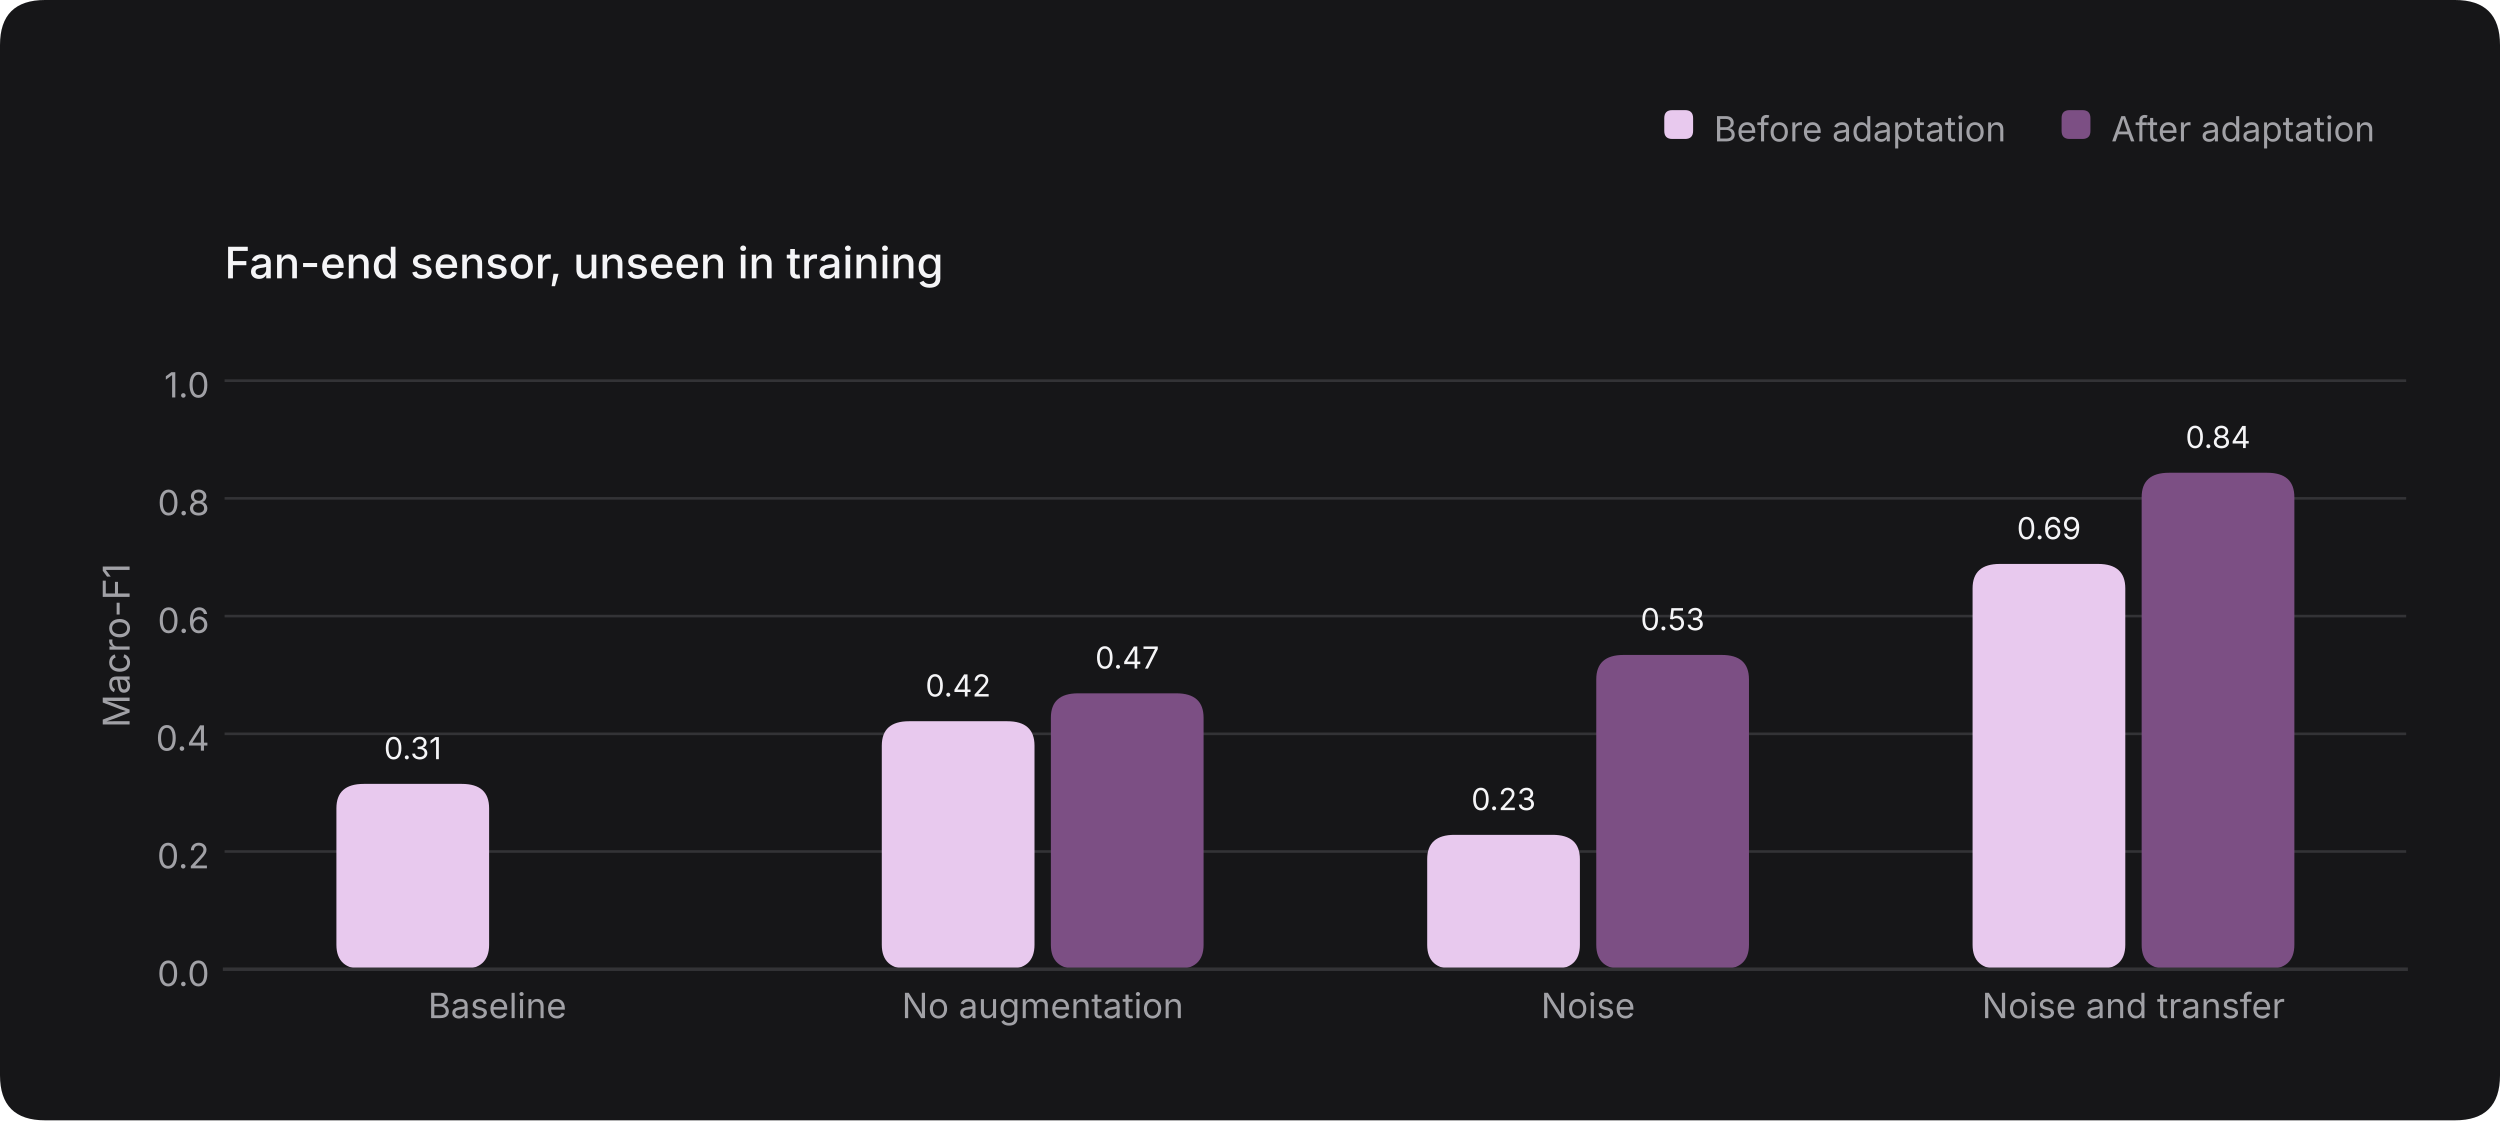
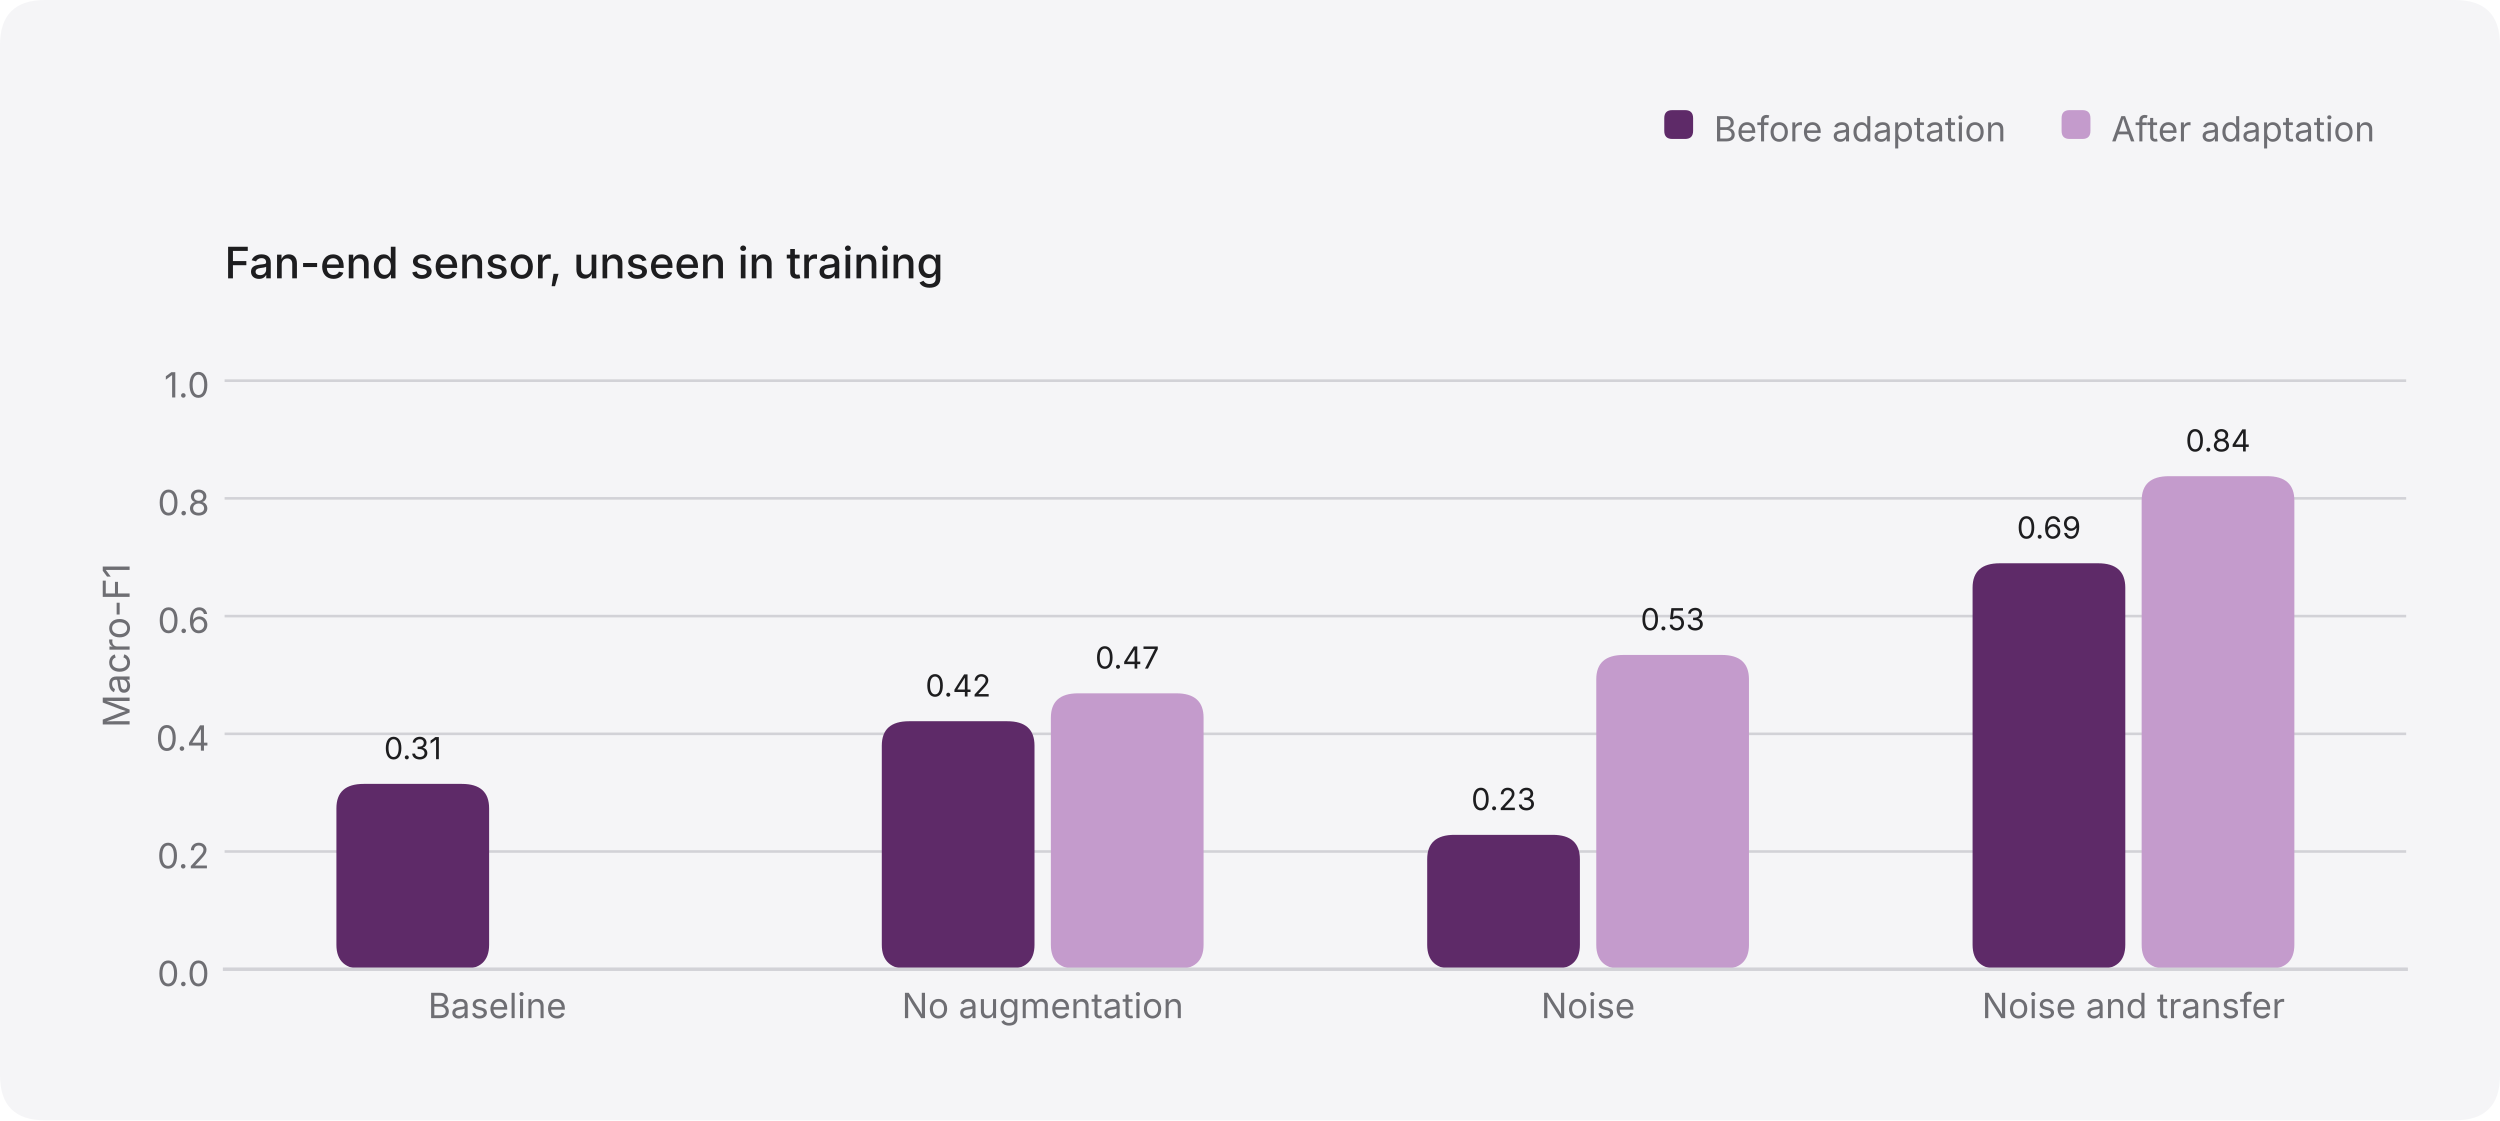
<svg xmlns="http://www.w3.org/2000/svg" xmlns:xlink="http://www.w3.org/1999/xlink" width="575.503pt" height="257.899pt" viewBox="0 0 575.503 257.899" version="1.1">
  <defs>
    <style type="text/css">*{stroke-linejoin: round; stroke-linecap: butt}</style>
  </defs>
  <g id="figure_1">
    <g id="patch_1">
      <path d="M 0 257.899  L 575.503 257.899  L 575.503 0  L 0 0  L 0 257.899  z " style="fill: none; opacity: 0" />
    </g>
    <g id="patch_2">
-       <path d="M 10.359 257.899  L 565.144 257.899  Q 575.503 257.899 575.503 247.54  L 575.503 10.359  Q 575.503 -0 565.144 -0  L 10.359 -0  Q 0 -0 0 10.359  L 0 247.54  Q 0 257.899 10.359 257.899  z " style="fill: #161618" />
+       <path d="M 10.359 257.899  L 565.144 257.899  Q 575.503 257.899 575.503 247.54  L 575.503 10.359  Q 575.503 -0 565.144 -0  L 10.359 -0  Q 0 -0 0 10.359  L 0 247.54  Q 0 257.899 10.359 257.899  z " style="fill: #f5f5f7" />
    </g>
    <g id="axes_1">
      <g id="patch_3">
        <path d="M 51.703 223.12  L 553.903 223.12  L 553.903 74.08  L 51.703 74.08  L 51.703 223.12  z " style="fill: none; opacity: 0" />
      </g>
      <g id="matplotlib.axis_1">
        <g id="xtick_1">
          <g id="line2d_1" />
          <g id="text_1">
-             <g style="fill: #a1a1a6" transform="translate(98.53904 234.3697) scale(0.08 -0.08)">
+             <g style="fill: #6e6e73" transform="translate(98.53904 234.3697) scale(0.08 -0.08)">
              <defs>
                <path id="Inter-Regular-41" d="M 563 0  L 2266 0  C 3363 0 3825 538 3825 1241  C 3825 1972 3316 2372 2881 2400  L 2881 2444  C 3288 2553 3644 2825 3644 3422  C 3644 4103 3184 4656 2213 4656  L 563 4656  L 563 0  z M 1156 525  L 1156 2113  L 2281 2113  C 2878 2113 3253 1713 3253 1247  C 3253 844 2975 525 2250 525  L 1156 525  z M 1156 2613  L 1156 4131  L 2200 4131  C 2803 4131 3075 3813 3075 3409  C 3075 2928 2681 2613 2181 2613  L 1156 2613  z " transform="scale(0.015625)" />
                <path id="Inter-Regular-1fc" d="M 1472 -81  C 2063 -81 2391 228 2509 475  L 2547 475  L 2547 0  L 3100 0  L 3100 2303  C 3100 3394 2259 3538 1791 3538  C 1250 3538 650 3344 381 2709  L 922 2531  C 1031 2775 1303 3044 1806 3044  C 2291 3044 2538 2794 2538 2359  L 2538 2341  C 2538 2081 2263 2100 1641 2022  C 994 1941 281 1794 281 994  C 281 306 809 -81 1472 -81  z M 1569 416  C 1150 416 847 603 847 966  C 847 1363 1206 1494 1616 1547  C 1831 1575 2444 1638 2538 1747  L 2538 1263  C 2538 834 2191 416 1569 416  z " transform="scale(0.015625)" />
                <path id="Inter-Regular-369" d="M 1681 -75  C 2500 -75 3059 372 3059 984  C 3059 1463 2763 1778 2128 1928  L 1600 2053  C 1191 2150 1013 2294 1013 2553  C 1013 2844 1325 3059 1741 3059  C 2191 3059 2388 2816 2484 2566  L 2994 2697  C 2834 3188 2456 3538 1738 3538  C 994 3538 444 3119 444 2519  C 444 2028 747 1716 1381 1566  L 1963 1428  C 2306 1347 2475 1188 2475 947  C 2475 659 2163 419 1675 419  C 1256 419 972 591 872 975  L 338 847  C 463 244 963 -75 1681 -75  z " transform="scale(0.015625)" />
                <path id="Inter-Regular-267" d="M 1963 -75  C 2678 -75 3200 284 3363 813  L 2819 963  C 2688 606 2378 425 1966 425  C 1347 425 922 825 894 1556  L 3419 1556  L 3419 1791  C 3419 3081 2638 3538 1897 3538  C 944 3538 325 2791 325 1719  C 325 644 950 -75 1963 -75  z M 897 2031  C 931 2566 1297 3038 1897 3038  C 2472 3038 2794 2625 2847 2031  L 897 2031  z " transform="scale(0.015625)" />
                <path id="Inter-Regular-2e2" d="M 1056 4656  L 494 4656  L 494 0  L 1056 0  L 1056 4656  z " transform="scale(0.015625)" />
                <path id="Inter-Regular-2b2" d="M 494 0  L 1056 0  L 1056 3494  L 494 3494  L 494 0  z M 778 4066  C 994 4066 1172 4231 1172 4438  C 1172 4644 994 4809 778 4809  C 566 4809 388 4644 388 4438  C 388 4231 566 4066 778 4066  z " transform="scale(0.015625)" />
                <path id="Inter-Regular-307" d="M 1056 2094  C 1056 2691 1434 3031 1938 3031  C 2425 3031 2725 2709 2725 2172  L 2725 0  L 3288 0  L 3288 2219  C 3288 3103 2813 3538 2106 3538  C 1638 3538 1263 3341 1038 2847  L 1034 3494  L 494 3494  L 494 0  L 1056 0  L 1056 2094  z " transform="scale(0.015625)" />
              </defs>
              <use xlink:href="#Inter-Regular-41" />
              <use xlink:href="#Inter-Regular-1fc" transform="translate(65.4375 0)" />
              <use xlink:href="#Inter-Regular-369" transform="translate(121.5938 0)" />
              <use xlink:href="#Inter-Regular-267" transform="translate(174.375 0)" />
              <use xlink:href="#Inter-Regular-2e2" transform="translate(232.6719 0)" />
              <use xlink:href="#Inter-Regular-2b2" transform="translate(256.8906 0)" />
              <use xlink:href="#Inter-Regular-307" transform="translate(281.1094 0)" />
              <use xlink:href="#Inter-Regular-267" transform="translate(340.1875 0)" />
            </g>
          </g>
        </g>
        <g id="xtick_2">
          <g id="line2d_2" />
          <g id="text_2">
-             <g style="fill: #a1a1a6" transform="translate(207.614 234.3697) scale(0.08 -0.08)">
+             <g style="fill: #6e6e73" transform="translate(207.614 234.3697) scale(0.08 -0.08)">
              <defs>
                <path id="Inter-Regular-12d" d="M 563 0  L 1159 0  L 1159 2656  C 1159 2881 1138 3347 1113 3944  C 1475 3297 1653 2984 1866 2650  L 3553 0  L 4259 0  L 4259 4656  L 3666 4656  L 3666 1800  C 3666 1550 3669 1153 3706 703  C 3494 1125 3281 1481 3156 1678  L 1263 4656  L 563 4656  L 563 0  z " transform="scale(0.015625)" />
                <path id="Inter-Regular-318" d="M 1916 -75  C 2869 -75 3513 647 3513 1725  C 3513 2819 2869 3538 1916 3538  C 966 3538 325 2819 325 1725  C 325 647 966 -75 1916 -75  z M 1916 428  C 1219 428 897 1038 897 1725  C 897 2422 1219 3034 1916 3034  C 2622 3034 2944 2419 2944 1725  C 2944 1038 2622 428 1916 428  z " transform="scale(0.015625)" />
                <path id="Inter-Regular-6eb" transform="scale(0.015625)" />
                <path id="Inter-Regular-395" d="M 1678 -44  C 2138 -44 2519 144 2747 653  L 2747 0  L 3291 0  L 3291 3494  L 2725 3494  L 2725 1400  C 2725 803 2347 463 1847 463  C 1359 463 1056 784 1056 1322  L 1056 3494  L 494 3494  L 494 1275  C 494 391 972 -44 1678 -44  z " transform="scale(0.015625)" />
                <path id="Inter-Regular-293" d="M 1909 -1381  C 2759 -1381 3431 -994 3431 -91  L 3431 3494  L 2884 3494  L 2884 2934  L 2831 2934  C 2713 3122 2488 3538 1813 3538  C 941 3538 325 2844 325 1763  C 325 666 963 56 1800 56  C 2475 56 2697 441 2816 641  L 2869 641  L 2869 -59  C 2869 -634 2466 -891 1909 -891  C 1294 -891 1075 -578 928 -375  L 472 -669  C 688 -1053 1134 -1381 1909 -1381  z M 1894 556  C 1238 556 897 1056 897 1775  C 897 2472 1228 3034 1894 3034  C 2538 3034 2875 2516 2875 1775  C 2875 1013 2528 556 1894 556  z " transform="scale(0.015625)" />
                <path id="Inter-Regular-300" d="M 494 0  L 1056 0  L 1056 2200  C 1056 2756 1428 3044 1838 3044  C 2231 3044 2522 2784 2522 2397  L 2522 0  L 3084 0  L 3084 2281  C 3084 2722 3372 3044 3844 3044  C 4219 3044 4547 2844 4547 2341  L 4547 0  L 5113 0  L 5113 2356  C 5113 3166 4619 3556 4013 3556  C 3506 3556 3078 3284 2913 2844  C 2788 3275 2481 3556 2022 3556  C 1609 3556 1216 3325 1044 2853  L 1041 3494  L 494 3494  L 494 0  z " transform="scale(0.015625)" />
                <path id="Inter-Regular-37b" d="M 1869 3494  L 1150 3494  L 1150 4325  L 588 4325  L 588 3494  L 63 3494  L 63 3013  L 588 3013  L 588 863  C 588 291 944 -44 1547 -44  C 1691 -44 1850 -22 1966 19  L 1850 494  C 1756 475 1634 456 1563 456  C 1266 456 1150 594 1150 906  L 1150 3013  L 1869 3013  L 1869 3494  z " transform="scale(0.015625)" />
              </defs>
              <use xlink:href="#Inter-Regular-12d" />
              <use xlink:href="#Inter-Regular-318" transform="translate(75.34375 0)" />
              <use xlink:href="#Inter-Regular-6eb" transform="translate(135.3125 0)" />
              <use xlink:href="#Inter-Regular-1fc" transform="translate(163.4375 0)" />
              <use xlink:href="#Inter-Regular-395" transform="translate(219.5938 0)" />
              <use xlink:href="#Inter-Regular-293" transform="translate(278.7188 0)" />
              <use xlink:href="#Inter-Regular-300" transform="translate(340.0469 0)" />
              <use xlink:href="#Inter-Regular-267" transform="translate(427.6406 0)" />
              <use xlink:href="#Inter-Regular-307" transform="translate(485.9375 0)" />
              <use xlink:href="#Inter-Regular-37b" transform="translate(545.0156 0)" />
              <use xlink:href="#Inter-Regular-1fc" transform="translate(578.2188 0)" />
              <use xlink:href="#Inter-Regular-37b" transform="translate(634.375 0)" />
              <use xlink:href="#Inter-Regular-2b2" transform="translate(667.0938 0)" />
              <use xlink:href="#Inter-Regular-318" transform="translate(691.3125 0)" />
              <use xlink:href="#Inter-Regular-307" transform="translate(751.2812 0)" />
            </g>
          </g>
        </g>
        <g id="xtick_3">
          <g id="line2d_3" />
          <g id="text_3">
-             <g style="fill: #a1a1a6" transform="translate(354.754 234.3697) scale(0.08 -0.08)">
+             <g style="fill: #6e6e73" transform="translate(354.754 234.3697) scale(0.08 -0.08)">
              <use xlink:href="#Inter-Regular-12d" />
              <use xlink:href="#Inter-Regular-318" transform="translate(75.34375 0)" />
              <use xlink:href="#Inter-Regular-2b2" transform="translate(135.3125 0)" />
              <use xlink:href="#Inter-Regular-369" transform="translate(159.5312 0)" />
              <use xlink:href="#Inter-Regular-267" transform="translate(212.3125 0)" />
            </g>
          </g>
        </g>
        <g id="xtick_4">
          <g id="line2d_4" />
          <g id="text_4">
-             <g style="fill: #a1a1a6" transform="translate(456.259 234.3697) scale(0.08 -0.08)">
+             <g style="fill: #6e6e73" transform="translate(456.259 234.3697) scale(0.08 -0.08)">
              <defs>
                <path id="Inter-Regular-256" d="M 1803 -75  C 2469 -75 2703 347 2819 541  L 2881 541  L 2881 0  L 3425 0  L 3425 4656  L 2863 4656  L 2863 2934  L 2819 2934  C 2703 3119 2488 3538 1806 3538  C 934 3538 325 2844 325 1738  C 325 625 931 -75 1803 -75  z M 1888 428  C 1234 428 897 1009 897 1744  C 897 2469 1225 3034 1888 3034  C 2531 3034 2869 2516 2869 1744  C 2869 966 2522 428 1888 428  z " transform="scale(0.015625)" />
                <path id="Inter-Regular-356" d="M 494 0  L 1056 0  L 1056 2188  C 1056 2659 1425 3000 1928 3000  C 2078 3000 2231 2975 2266 2969  L 2266 3534  C 2200 3538 2063 3544 1981 3544  C 1566 3544 1203 3309 1075 2956  L 1038 2956  L 1038 3494  L 494 3494  L 494 0  z " transform="scale(0.015625)" />
                <path id="Inter-Regular-288" d="M 2119 3494  L 1313 3494  L 1313 3834  C 1313 4172 1463 4353 1809 4353  C 1966 4353 2053 4319 2113 4300  L 2269 4781  C 2184 4819 2009 4875 1744 4875  C 1234 4875 750 4566 750 3959  L 750 3494  L 63 3494  L 63 3013  L 750 3013  L 750 0  L 1313 0  L 1313 3013  L 2119 3013  L 2119 3494  z " transform="scale(0.015625)" />
              </defs>
              <use xlink:href="#Inter-Regular-12d" />
              <use xlink:href="#Inter-Regular-318" transform="translate(75.34375 0)" />
              <use xlink:href="#Inter-Regular-2b2" transform="translate(135.3125 0)" />
              <use xlink:href="#Inter-Regular-369" transform="translate(159.5312 0)" />
              <use xlink:href="#Inter-Regular-267" transform="translate(212.3125 0)" />
              <use xlink:href="#Inter-Regular-6eb" transform="translate(270.6094 0)" />
              <use xlink:href="#Inter-Regular-1fc" transform="translate(298.7344 0)" />
              <use xlink:href="#Inter-Regular-307" transform="translate(354.8906 0)" />
              <use xlink:href="#Inter-Regular-256" transform="translate(413.9688 0)" />
              <use xlink:href="#Inter-Regular-6eb" transform="translate(475.2031 0)" />
              <use xlink:href="#Inter-Regular-37b" transform="translate(503.3281 0)" />
              <use xlink:href="#Inter-Regular-356" transform="translate(536.0469 0)" />
              <use xlink:href="#Inter-Regular-1fc" transform="translate(573.6875 0)" />
              <use xlink:href="#Inter-Regular-307" transform="translate(629.8438 0)" />
              <use xlink:href="#Inter-Regular-369" transform="translate(688.9219 0)" />
              <use xlink:href="#Inter-Regular-288" transform="translate(741.7031 0)" />
              <use xlink:href="#Inter-Regular-267" transform="translate(775.7969 0)" />
              <use xlink:href="#Inter-Regular-356" transform="translate(834.0938 0)" />
            </g>
          </g>
        </g>
      </g>
      <g id="matplotlib.axis_2">
        <g id="ytick_1">
          <g id="line2d_5">
-             <path d="M 51.703 223.12  L 553.903 223.12  " clip-path="url(#p6685d595dc)" style="fill: none; stroke: #333336; stroke-width: 0.6; stroke-linecap: square" />
+             <path d="M 51.703 223.12  L 553.903 223.12  " clip-path="url(#pb3af46e121)" style="fill: none; stroke: #d2d2d7; stroke-width: 0.6; stroke-linecap: square" />
          </g>
          <g id="line2d_6" />
          <g id="text_5">
-             <g style="fill: #a1a1a6" transform="translate(36.20842 226.9947) scale(0.08 -0.08)">
+             <g style="fill: #6e6e73" transform="translate(36.20842 226.9947) scale(0.08 -0.08)">
              <defs>
                <path id="Inter-Regular-53f" d="M 2019 -63  C 3059 -63 3656 809 3656 2325  C 3656 3834 3050 4719 2019 4719  C 988 4719 381 3834 381 2325  C 381 806 981 -63 2019 -63  z M 2019 456  C 1338 456 953 1144 953 2325  C 953 3509 1338 4203 2019 4203  C 2700 4203 3084 3513 3084 2325  C 3084 1144 2700 456 2019 456  z " transform="scale(0.015625)" />
                <path id="Inter-Regular-5e0" d="M 922 -41  C 1156 -41 1344 147 1344 381  C 1344 616 1156 803 922 803  C 688 803 500 616 500 381  C 500 147 688 -41 922 -41  z " transform="scale(0.015625)" />
              </defs>
              <use xlink:href="#Inter-Regular-53f" />
              <use xlink:href="#Inter-Regular-5e0" transform="translate(60.5625 0)" />
              <use xlink:href="#Inter-Regular-53f" transform="translate(86.84375 0)" />
            </g>
          </g>
        </g>
        <g id="ytick_2">
          <g id="line2d_7">
-             <path d="M 51.703 196.022  L 553.903 196.022  " clip-path="url(#p6685d595dc)" style="fill: none; stroke: #333336; stroke-width: 0.6; stroke-linecap: square" />
+             <path d="M 51.703 196.022  L 553.903 196.022  " clip-path="url(#pb3af46e121)" style="fill: none; stroke: #d2d2d7; stroke-width: 0.6; stroke-linecap: square" />
          </g>
          <g id="line2d_8" />
          <g id="text_6">
-             <g style="fill: #a1a1a6" transform="translate(36.17467 199.8965) scale(0.08 -0.08)">
+             <g style="fill: #6e6e73" transform="translate(36.17467 199.8965) scale(0.08 -0.08)">
              <defs>
                <path id="Inter-Regular-541" d="M 481 0  L 3447 0  L 3447 522  L 1300 522  L 1300 559  L 2319 1644  C 3141 2519 3369 2916 3369 3419  C 3369 4147 2778 4719 1947 4719  C 1119 4719 494 4159 494 3334  L 1063 3334  C 1063 3859 1400 4203 1931 4203  C 2428 4203 2806 3900 2806 3413  C 2806 2984 2544 2666 2028 2106  L 481 428  L 481 0  z " transform="scale(0.015625)" />
              </defs>
              <use xlink:href="#Inter-Regular-53f" />
              <use xlink:href="#Inter-Regular-5e0" transform="translate(60.5625 0)" />
              <use xlink:href="#Inter-Regular-541" transform="translate(89.375 0)" />
            </g>
          </g>
        </g>
        <g id="ytick_3">
          <g id="line2d_9">
-             <path d="M 51.703 168.923  L 553.903 168.923  " clip-path="url(#p6685d595dc)" style="fill: none; stroke: #333336; stroke-width: 0.6; stroke-linecap: square" />
+             <path d="M 51.703 168.923  L 553.903 168.923  " clip-path="url(#pb3af46e121)" style="fill: none; stroke: #d2d2d7; stroke-width: 0.6; stroke-linecap: square" />
          </g>
          <g id="line2d_10" />
          <g id="text_7">
-             <g style="fill: #a1a1a6" transform="translate(35.88592 172.7983) scale(0.08 -0.08)">
+             <g style="fill: #6e6e73" transform="translate(35.88592 172.7983) scale(0.08 -0.08)">
              <defs>
                <path id="Inter-Regular-544" d="M 375 947  L 2566 947  L 2566 0  L 3134 0  L 3134 947  L 3766 947  L 3766 1469  L 3134 1469  L 3134 4656  L 2413 4656  L 375 1431  L 375 947  z M 2569 1469  L 1009 1469  L 1009 1506  L 2531 3913  L 2569 3913  L 2569 1469  z " transform="scale(0.015625)" />
              </defs>
              <use xlink:href="#Inter-Regular-53f" />
              <use xlink:href="#Inter-Regular-5e0" transform="translate(60.5625 0)" />
              <use xlink:href="#Inter-Regular-544" transform="translate(89.375 0)" />
            </g>
          </g>
        </g>
        <g id="ytick_4">
          <g id="line2d_11">
-             <path d="M 51.703 141.825  L 553.903 141.825  " clip-path="url(#p6685d595dc)" style="fill: none; stroke: #333336; stroke-width: 0.6; stroke-linecap: square" />
+             <path d="M 51.703 141.825  L 553.903 141.825  " clip-path="url(#pb3af46e121)" style="fill: none; stroke: #d2d2d7; stroke-width: 0.6; stroke-linecap: square" />
          </g>
          <g id="line2d_12" />
          <g id="text_8">
-             <g style="fill: #a1a1a6" transform="translate(36.29467 145.7001) scale(0.08 -0.08)">
+             <g style="fill: #6e6e73" transform="translate(36.29467 145.7001) scale(0.08 -0.08)">
              <defs>
                <path id="Inter-Regular-547" d="M 2019 -63  C 2969 -63 3588 634 3588 1503  C 3588 2403 2925 3044 2128 3044  C 1644 3044 1231 2813 981 2425  L 944 2425  C 944 3544 1375 4194 2091 4194  C 2575 4194 2866 3888 2969 3484  L 3550 3484  C 3438 4216 2872 4719 2091 4719  C 1034 4719 381 3788 381 2150  C 381 434 1241 -63 2019 -63  z M 2019 459  C 1447 459 1028 947 1028 1497  C 1028 2041 1469 2528 2034 2528  C 2597 2528 3013 2072 3013 1503  C 3013 922 2578 459 2019 459  z " transform="scale(0.015625)" />
              </defs>
              <use xlink:href="#Inter-Regular-53f" />
              <use xlink:href="#Inter-Regular-5e0" transform="translate(60.5625 0)" />
              <use xlink:href="#Inter-Regular-547" transform="translate(86.84375 0)" />
            </g>
          </g>
        </g>
        <g id="ytick_5">
          <g id="line2d_13">
-             <path d="M 51.703 114.727  L 553.903 114.727  " clip-path="url(#p6685d595dc)" style="fill: none; stroke: #333336; stroke-width: 0.6; stroke-linecap: square" />
+             <path d="M 51.703 114.727  L 553.903 114.727  " clip-path="url(#pb3af46e121)" style="fill: none; stroke: #d2d2d7; stroke-width: 0.6; stroke-linecap: square" />
          </g>
          <g id="line2d_14" />
          <g id="text_9">
-             <g style="fill: #a1a1a6" transform="translate(36.28467 118.602) scale(0.08 -0.08)">
+             <g style="fill: #6e6e73" transform="translate(36.28467 118.602) scale(0.08 -0.08)">
              <defs>
                <path id="Inter-Regular-549" d="M 1978 -63  C 2916 -63 3578 478 3578 1238  C 3578 1825 3175 2325 2669 2419  L 2669 2444  C 3109 2559 3403 2988 3403 3481  C 3403 4191 2794 4719 1978 4719  C 1150 4719 550 4191 550 3481  C 550 2988 838 2559 1291 2444  L 1291 2419  C 769 2325 381 1825 381 1238  C 381 478 1031 -63 1978 -63  z M 1978 453  C 1350 453 966 775 966 1269  C 966 1784 1391 2153 1978 2153  C 2553 2153 2984 1784 2984 1269  C 2984 775 2594 453 1978 453  z M 1978 2650  C 1475 2650 1125 2966 1125 3438  C 1125 3903 1463 4206 1978 4206  C 2484 4206 2828 3903 2828 3438  C 2828 2966 2469 2650 1978 2650  z " transform="scale(0.015625)" />
              </defs>
              <use xlink:href="#Inter-Regular-53f" />
              <use xlink:href="#Inter-Regular-5e0" transform="translate(60.5625 0)" />
              <use xlink:href="#Inter-Regular-549" transform="translate(87.125 0)" />
            </g>
          </g>
        </g>
        <g id="ytick_6">
          <g id="line2d_15">
-             <path d="M 51.703 87.629  L 553.903 87.629  " clip-path="url(#p6685d595dc)" style="fill: none; stroke: #333336; stroke-width: 0.6; stroke-linecap: square" />
+             <path d="M 51.703 87.629  L 553.903 87.629  " clip-path="url(#pb3af46e121)" style="fill: none; stroke: #d2d2d7; stroke-width: 0.6; stroke-linecap: square" />
          </g>
          <g id="line2d_16" />
          <g id="text_10">
-             <g style="fill: #a1a1a6" transform="translate(37.79967 91.50378) scale(0.08 -0.08)">
+             <g style="fill: #6e6e73" transform="translate(37.79967 91.50378) scale(0.08 -0.08)">
              <defs>
                <path id="Inter-Regular-540" d="M 2041 4656  L 1313 4656  L 300 3909  L 300 3272  L 1425 4106  L 1456 4106  L 1456 0  L 2041 0  L 2041 4656  z " transform="scale(0.015625)" />
              </defs>
              <use xlink:href="#Inter-Regular-540" />
              <use xlink:href="#Inter-Regular-5e0" transform="translate(40.67188 0)" />
              <use xlink:href="#Inter-Regular-53f" transform="translate(66.95312 0)" />
            </g>
          </g>
        </g>
        <g id="text_11">
-           <g style="fill: #a1a1a6" transform="translate(29.83563 167.5235) rotate(-90) scale(0.085 -0.085)">
+           <g style="fill: #6e6e73" transform="translate(29.83563 167.5235) rotate(-90) scale(0.085 -0.085)">
            <defs>
              <path id="Inter-Regular-125" d="M 563 0  L 1128 0  L 1128 2659  C 1128 3019 1116 3569 1106 4013  C 1291 3466 1472 2922 1575 2659  L 2631 0  L 3147 0  L 4188 2659  C 4294 2931 4488 3491 4656 4022  C 4644 3538 4634 3003 4634 2659  L 4634 0  L 5219 0  L 5219 4656  L 4372 4656  L 3241 1719  C 3150 1484 3006 1025 2897 659  C 2788 1038 2641 1494 2553 1719  L 1406 4656  L 563 4656  L 563 0  z " transform="scale(0.015625)" />
              <path id="Inter-Regular-24b" d="M 1916 -75  C 2600 -75 3156 297 3344 919  L 2806 1072  C 2703 694 2384 428 1916 428  C 1219 428 897 1038 897 1725  C 897 2422 1219 3034 1916 3034  C 2375 3034 2688 2778 2791 2419  L 3331 2572  C 3141 3181 2591 3538 1916 3538  C 966 3538 325 2819 325 1725  C 325 647 966 -75 1916 -75  z " transform="scale(0.015625)" />
              <path id="Inter-Regular-5b5" d="M 2494 2247  L 450 2247  L 450 1728  L 2494 1728  L 2494 2247  z " transform="scale(0.015625)" />
              <path id="Inter-Regular-89" d="M 563 0  L 1156 0  L 1156 2013  L 3166 2013  L 3166 2538  L 1156 2538  L 1156 4131  L 3378 4131  L 3378 4656  L 563 4656  L 563 0  z " transform="scale(0.015625)" />
            </defs>
            <use xlink:href="#Inter-Regular-125" />
            <use xlink:href="#Inter-Regular-1fc" transform="translate(90.32812 0)" />
            <use xlink:href="#Inter-Regular-24b" transform="translate(146.4844 0)" />
            <use xlink:href="#Inter-Regular-356" transform="translate(203.6094 0)" />
            <use xlink:href="#Inter-Regular-318" transform="translate(239.5938 0)" />
            <use xlink:href="#Inter-Regular-5b5" transform="translate(299.5625 0)" />
            <use xlink:href="#Inter-Regular-89" transform="translate(345.5625 0)" />
            <use xlink:href="#Inter-Regular-540" transform="translate(404.5938 0)" />
          </g>
        </g>
      </g>
      <g id="patch_4">
-         <path d="M 83.719 223.12  L 106.318 223.12  Q 112.595 223.12 112.595 217.494  L 112.595 186.079  Q 112.595 180.454 106.318 180.454  L 83.719 180.454  Q 77.441 180.454 77.441 186.079  L 77.441 217.494  Q 77.441 223.12 83.719 223.12  z " clip-path="url(#p6685d595dc)" style="fill: #e8c9ee" />
+         <path d="M 83.719 223.12  L 106.318 223.12  Q 112.595 223.12 112.595 217.494  L 112.595 186.079  Q 112.595 180.454 106.318 180.454  L 83.719 180.454  Q 77.441 180.454 77.441 186.079  L 77.441 217.494  Q 77.441 223.12 83.719 223.12  z " clip-path="url(#pb3af46e121)" style="fill: #5e2a68" />
      </g>
      <g id="patch_5">
-         <path d="M 209.269 223.12  L 231.868 223.12  Q 238.145 223.12 238.145 217.494  L 238.145 171.652  Q 238.145 166.027 231.868 166.027  L 209.269 166.027  Q 202.991 166.027 202.991 171.652  L 202.991 217.494  Q 202.991 223.12 209.269 223.12  z " clip-path="url(#p6685d595dc)" style="fill: #e8c9ee" />
+         <path d="M 209.269 223.12  L 231.868 223.12  Q 238.145 223.12 238.145 217.494  L 238.145 171.652  Q 238.145 166.027 231.868 166.027  L 209.269 166.027  Q 202.991 166.027 202.991 171.652  L 202.991 217.494  Q 202.991 223.12 209.269 223.12  z " clip-path="url(#pb3af46e121)" style="fill: #5e2a68" />
      </g>
      <g id="patch_6">
-         <path d="M 334.819 223.12  L 357.418 223.12  Q 363.695 223.12 363.695 217.494  L 363.695 197.806  Q 363.695 192.18 357.418 192.18  L 334.819 192.18  Q 328.541 192.18 328.541 197.806  L 328.541 217.494  Q 328.541 223.12 334.819 223.12  z " clip-path="url(#p6685d595dc)" style="fill: #e8c9ee" />
+         <path d="M 334.819 223.12  L 357.418 223.12  Q 363.695 223.12 363.695 217.494  L 363.695 197.806  Q 363.695 192.18 357.418 192.18  L 334.819 192.18  Q 328.541 192.18 328.541 197.806  L 328.541 217.494  Q 328.541 223.12 334.819 223.12  z " clip-path="url(#pb3af46e121)" style="fill: #5e2a68" />
      </g>
      <g id="patch_7">
-         <path d="M 460.369 223.12  L 482.968 223.12  Q 489.245 223.12 489.245 217.494  L 489.245 135.443  Q 489.245 129.817 482.968 129.817  L 460.369 129.817  Q 454.091 129.817 454.091 135.443  L 454.091 217.494  Q 454.091 223.12 460.369 223.12  z " clip-path="url(#p6685d595dc)" style="fill: #e8c9ee" />
+         <path d="M 460.369 223.12  L 482.968 223.12  Q 489.245 223.12 489.245 217.494  L 489.245 135.29  Q 489.245 129.665 482.968 129.665  L 460.369 129.665  Q 454.091 129.665 454.091 135.29  L 454.091 217.494  Q 454.091 223.12 460.369 223.12  z " clip-path="url(#pb3af46e121)" style="fill: #5e2a68" />
      </g>
      <g id="patch_8">
-         <path d="M 248.189 223.12  L 270.788 223.12  Q 277.066 223.12 277.066 217.494  L 277.066 165.227  Q 277.066 159.602 270.788 159.602  L 248.189 159.602  Q 241.912 159.602 241.912 165.227  L 241.912 217.494  Q 241.912 223.12 248.189 223.12  z " clip-path="url(#p6685d595dc)" style="fill: #7c4f84" />
+         <path d="M 248.189 223.12  L 270.788 223.12  Q 277.066 223.12 277.066 217.494  L 277.066 165.227  Q 277.066 159.602 270.788 159.602  L 248.189 159.602  Q 241.912 159.602 241.912 165.227  L 241.912 217.494  Q 241.912 223.12 248.189 223.12  z " clip-path="url(#pb3af46e121)" style="fill: #c49bcc" />
      </g>
      <g id="patch_9">
-         <path d="M 373.739 223.12  L 396.338 223.12  Q 402.616 223.12 402.616 217.494  L 402.616 156.393  Q 402.616 150.768 396.338 150.768  L 373.739 150.768  Q 367.462 150.768 367.462 156.393  L 367.462 217.494  Q 367.462 223.12 373.739 223.12  z " clip-path="url(#p6685d595dc)" style="fill: #7c4f84" />
+         <path d="M 373.739 223.12  L 396.338 223.12  Q 402.616 223.12 402.616 217.494  L 402.616 156.393  Q 402.616 150.768 396.338 150.768  L 373.739 150.768  Q 367.462 150.768 367.462 156.393  L 367.462 217.494  Q 367.462 223.12 373.739 223.12  z " clip-path="url(#pb3af46e121)" style="fill: #c49bcc" />
      </g>
      <g id="patch_10">
-         <path d="M 499.289 223.12  L 521.888 223.12  Q 528.166 223.12 528.166 217.494  L 528.166 114.455  Q 528.166 108.83 521.888 108.83  L 499.289 108.83  Q 493.012 108.83 493.012 114.455  L 493.012 217.494  Q 493.012 223.12 499.289 223.12  z " clip-path="url(#p6685d595dc)" style="fill: #7c4f84" />
+         <path d="M 499.289 223.12  L 521.888 223.12  Q 528.166 223.12 528.166 217.494  L 528.166 115.241  Q 528.166 109.616 521.888 109.616  L 499.289 109.616  Q 493.012 109.616 493.012 115.241  L 493.012 217.494  Q 493.012 223.12 499.289 223.12  z " clip-path="url(#pb3af46e121)" style="fill: #c49bcc" />
      </g>
      <g id="patch_11">
-         <path d="M 51.703 223.12  L 553.903 223.12  " style="fill: none; stroke: #333336; stroke-width: 0.8; stroke-linejoin: miter; stroke-linecap: square" />
+         <path d="M 51.703 223.12  L 553.903 223.12  " style="fill: none; stroke: #d2d2d7; stroke-width: 0.8; stroke-linejoin: miter; stroke-linecap: square" />
      </g>
      <g id="text_12">
-         <g style="fill: #f5f5f7" transform="translate(88.39879 174.7651) scale(0.07 -0.07)">
+         <g style="fill: #1d1d1f" transform="translate(88.39879 174.7651) scale(0.07 -0.07)">
          <defs>
            <path id="Inter-Regular-543" d="M 1984 -63  C 2897 -63 3572 503 3572 1266  C 3572 1853 3225 2284 2631 2381  L 2631 2419  C 3106 2559 3403 2944 3403 3469  C 3403 4131 2872 4719 2003 4719  C 1184 4719 516 4216 491 3484  L 1063 3484  C 1081 3938 1516 4203 1991 4203  C 2497 4203 2822 3900 2822 3438  C 2822 2956 2447 2644 1903 2644  L 1525 2644  L 1525 2128  L 1903 2128  C 2594 2128 2984 1775 2984 1272  C 2984 788 2559 459 1975 459  C 1444 459 1025 731 991 1175  L 391 1175  C 422 438 1072 -63 1984 -63  z " transform="scale(0.015625)" />
          </defs>
          <use xlink:href="#Inter-Regular-53f" />
          <use xlink:href="#Inter-Regular-5e0" transform="translate(60.5625 0)" />
          <use xlink:href="#Inter-Regular-543" transform="translate(86.6875 0)" />
          <use xlink:href="#Inter-Regular-540" transform="translate(148.4531 0)" />
        </g>
      </g>
      <g id="text_13">
-         <g style="fill: #f5f5f7" transform="translate(213.0448 160.3387) scale(0.07 -0.07)">
+         <g style="fill: #1d1d1f" transform="translate(213.0448 160.3387) scale(0.07 -0.07)">
          <use xlink:href="#Inter-Regular-53f" />
          <use xlink:href="#Inter-Regular-5e0" transform="translate(60.5625 0)" />
          <use xlink:href="#Inter-Regular-544" transform="translate(89.375 0)" />
          <use xlink:href="#Inter-Regular-541" transform="translate(153.9688 0)" />
        </g>
      </g>
      <g id="text_14">
-         <g style="fill: #f5f5f7" transform="translate(338.6938 186.4919) scale(0.07 -0.07)">
+         <g style="fill: #1d1d1f" transform="translate(338.6938 186.4919) scale(0.07 -0.07)">
          <use xlink:href="#Inter-Regular-53f" />
          <use xlink:href="#Inter-Regular-5e0" transform="translate(60.5625 0)" />
          <use xlink:href="#Inter-Regular-541" transform="translate(89.375 0)" />
          <use xlink:href="#Inter-Regular-543" transform="translate(150.3594 0)" />
        </g>
      </g>
      <g id="text_15">
-         <g style="fill: #f5f5f7" transform="translate(464.2875 124.1288) scale(0.07 -0.07)">
+         <g style="fill: #1d1d1f" transform="translate(464.2875 123.9764) scale(0.07 -0.07)">
          <defs>
            <path id="Inter-Regular-54a" d="M 1884 -63  C 2938 -63 3588 866 3588 2513  C 3588 4225 2728 4706 1963 4719  C 1006 4734 381 4025 381 3156  C 381 2259 1044 1616 1847 1616  C 2334 1616 2744 1856 2994 2238  L 3031 2238  C 3031 1109 2594 463 1884 463  C 1394 463 1103 772 1006 1184  L 419 1184  C 528 441 1094 -63 1884 -63  z M 1934 2134  C 1372 2134 963 2588 963 3159  C 963 3734 1391 4197 1953 4197  C 2525 4197 2947 3706 2947 3172  C 2947 2625 2500 2134 1934 2134  z " transform="scale(0.015625)" />
          </defs>
          <use xlink:href="#Inter-Regular-53f" />
          <use xlink:href="#Inter-Regular-5e0" transform="translate(60.5625 0)" />
          <use xlink:href="#Inter-Regular-547" transform="translate(86.84375 0)" />
          <use xlink:href="#Inter-Regular-54a" transform="translate(148.8594 0)" />
        </g>
      </g>
      <g id="text_16">
-         <g style="fill: #f5f5f7" transform="translate(252.119 153.9131) scale(0.07 -0.07)">
+         <g style="fill: #1d1d1f" transform="translate(252.119 153.9131) scale(0.07 -0.07)">
          <defs>
            <path id="Inter-Regular-548" d="M 625 0  L 1250 0  L 3316 4103  L 3316 4656  L 306 4656  L 306 4134  L 2694 4134  L 2694 4097  L 625 0  z " transform="scale(0.015625)" />
          </defs>
          <use xlink:href="#Inter-Regular-53f" />
          <use xlink:href="#Inter-Regular-5e0" transform="translate(60.5625 0)" />
          <use xlink:href="#Inter-Regular-544" transform="translate(89.375 0)" />
          <use xlink:href="#Inter-Regular-548" transform="translate(153.9688 0)" />
        </g>
      </g>
      <g id="text_17">
-         <g style="fill: #f5f5f7" transform="translate(377.6706 145.0791) scale(0.07 -0.07)">
+         <g style="fill: #1d1d1f" transform="translate(377.6706 145.0791) scale(0.07 -0.07)">
          <defs>
            <path id="Inter-Regular-545" d="M 1956 -63  C 2853 -63 3509 594 3509 1488  C 3509 2388 2881 3047 2028 3047  C 1706 3047 1397 2934 1206 2775  L 1181 2775  L 1341 4134  L 3291 4134  L 3291 4656  L 841 4656  L 566 2350  L 1122 2281  C 1306 2422 1631 2525 1919 2525  C 2503 2525 2928 2078 2928 1478  C 2928 888 2519 459 1956 459  C 1488 459 1106 759 1069 1175  L 494 1175  C 525 463 1138 -63 1956 -63  z " transform="scale(0.015625)" />
          </defs>
          <use xlink:href="#Inter-Regular-53f" />
          <use xlink:href="#Inter-Regular-5e0" transform="translate(60.5625 0)" />
          <use xlink:href="#Inter-Regular-545" transform="translate(87.95312 0)" />
          <use xlink:href="#Inter-Regular-543" transform="translate(148.75 0)" />
        </g>
      </g>
      <g id="text_18">
-         <g style="fill: #f5f5f7" transform="translate(503.1134 103.1412) scale(0.07 -0.07)">
+         <g style="fill: #1d1d1f" transform="translate(503.1134 103.9271) scale(0.07 -0.07)">
          <use xlink:href="#Inter-Regular-53f" />
          <use xlink:href="#Inter-Regular-5e0" transform="translate(60.5625 0)" />
          <use xlink:href="#Inter-Regular-549" transform="translate(87.125 0)" />
          <use xlink:href="#Inter-Regular-544" transform="translate(148.9844 0)" />
        </g>
      </g>
      <g id="text_19">
-         <g style="fill: #f5f5f7" transform="translate(51.70342 64.07969) scale(0.1 -0.1)">
+         <g style="fill: #1d1d1f" transform="translate(51.70342 64.07969) scale(0.1 -0.1)">
          <defs>
            <path id="Inter-Medium-89" d="M 516 0  L 1228 0  L 1228 1938  L 3203 1938  L 3203 2547  L 1228 2547  L 1228 4044  L 3413 4044  L 3413 4656  L 516 4656  L 516 0  z " transform="scale(0.015625)" />
            <path id="Inter-Medium-1fc" d="M 1441 -78  C 2006 -78 2338 206 2472 478  L 2506 478  L 2506 0  L 3172 0  L 3172 2319  C 3172 3328 2369 3538 1806 3538  C 1184 3538 597 3294 359 2669  L 1006 2500  C 1103 2738 1359 2978 1816 2978  C 2253 2978 2484 2753 2484 2366  L 2484 2347  C 2484 2100 2219 2103 1603 2031  C 944 1956 259 1781 259 988  C 259 300 775 -78 1441 -78  z M 1594 475  C 1209 475 934 647 934 978  C 934 1338 1253 1469 1641 1522  C 1853 1550 2384 1606 2488 1706  L 2488 1259  C 2488 850 2153 475 1594 475  z " transform="scale(0.015625)" />
            <path id="Inter-Medium-307" d="M 1150 2069  C 1150 2622 1494 2938 1963 2938  C 2419 2938 2700 2638 2700 2134  L 2700 0  L 3388 0  L 3388 2219  C 3388 3081 2913 3538 2200 3538  C 1706 3538 1341 3316 1122 2822  L 1119 3494  L 463 3494  L 463 0  L 1150 0  L 1150 2069  z " transform="scale(0.015625)" />
            <path id="Inter-Medium-5b5" d="M 2516 2263  L 447 2263  L 447 1666  L 2516 1666  L 2516 2263  z " transform="scale(0.015625)" />
            <path id="Inter-Medium-267" d="M 1969 -72  C 2716 -72 3250 294 3416 838  L 2769 991  C 2647 666 2359 497 1975 497  C 1403 497 1016 863 991 1538  L 3469 1538  L 3469 1781  C 3469 3041 2706 3538 1909 3538  C 931 3538 300 2797 300 1722  C 300 638 938 -72 1969 -72  z M 994 2050  C 1031 2553 1363 2969 1913 2969  C 2441 2969 2738 2600 2788 2050  L 994 2050  z " transform="scale(0.015625)" />
            <path id="Inter-Medium-256" d="M 1763 -69  C 2394 -69 2647 325 2769 547  L 2825 547  L 2825 0  L 3494 0  L 3494 4656  L 2806 4656  L 2806 2925  L 2769 2925  C 2650 3141 2413 3538 1763 3538  C 922 3538 300 2875 300 1738  C 300 609 913 -69 1763 -69  z M 1913 516  C 1316 516 1003 1050 1003 1744  C 1003 2431 1306 2953 1913 2953  C 2503 2953 2819 2469 2819 1744  C 2819 1016 2497 516 1913 516  z " transform="scale(0.015625)" />
            <path id="Inter-Medium-6eb" transform="scale(0.015625)" />
            <path id="Inter-Medium-369" d="M 1716 -72  C 2569 -72 3156 378 3156 1016  C 3156 1500 2850 1813 2203 1959  L 1641 2084  C 1256 2172 1100 2309 1100 2541  C 1100 2803 1388 2994 1766 2994  C 2178 2994 2375 2775 2466 2531  L 3081 2666  C 2931 3184 2516 3538 1759 3538  C 969 3538 406 3122 406 2497  C 406 1997 719 1678 1369 1531  L 1956 1397  C 2288 1322 2447 1178 2447 956  C 2447 697 2166 484 1722 484  C 1316 484 1050 653 953 1019  L 306 884  C 431 266 956 -72 1716 -72  z " transform="scale(0.015625)" />
            <path id="Inter-Medium-318" d="M 1931 -72  C 2916 -72 3566 650 3566 1728  C 3566 2816 2916 3538 1931 3538  C 947 3538 300 2816 300 1728  C 300 650 947 -72 1931 -72  z M 1931 509  C 1300 509 1000 1066 1000 1728  C 1000 2400 1300 2956 1931 2956  C 2569 2956 2869 2397 2869 1728  C 2869 1066 2569 509 1931 509  z " transform="scale(0.015625)" />
            <path id="Inter-Medium-356" d="M 463 0  L 1150 0  L 1150 2122  C 1150 2581 1500 2906 1981 2906  C 2125 2906 2291 2881 2341 2869  L 2341 3525  C 2269 3534 2138 3544 2050 3544  C 1641 3544 1294 3313 1166 2931  L 1128 2931  L 1128 3494  L 463 3494  L 463 0  z " transform="scale(0.015625)" />
            <path id="Inter-Medium-5df" d="M 391 -1159  L 891 -1159  L 1406 669  L 666 669  L 391 -1159  z " transform="scale(0.015625)" />
            <path id="Inter-Medium-395" d="M 1653 -44  C 2134 -44 2509 172 2728 678  L 2731 0  L 3391 0  L 3391 3494  L 2700 3494  L 2700 1425  C 2700 872 2353 556 1888 556  C 1431 556 1150 856 1150 1359  L 1150 3494  L 463 3494  L 463 1275  C 463 413 941 -44 1653 -44  z " transform="scale(0.015625)" />
            <path id="Inter-Medium-2b2" d="M 463 0  L 1150 0  L 1150 3494  L 463 3494  L 463 0  z M 809 4028  C 1047 4028 1244 4209 1244 4434  C 1244 4663 1047 4844 809 4844  C 572 4844 375 4663 375 4434  C 375 4209 572 4028 809 4028  z " transform="scale(0.015625)" />
            <path id="Inter-Medium-37b" d="M 1956 3494  L 1259 3494  L 1259 4325  L 572 4325  L 572 3494  L 63 3494  L 63 2934  L 572 2934  L 572 888  C 572 294 938 -47 1572 -47  C 1731 -47 1906 -25 2053 25  L 1931 575  C 1847 556 1713 538 1641 538  C 1369 538 1259 663 1259 944  L 1259 2934  L 1956 2934  L 1956 3494  z " transform="scale(0.015625)" />
            <path id="Inter-Medium-293" d="M 1925 -1381  C 2819 -1381 3503 -969 3503 -50  L 3503 3494  L 2831 3494  L 2831 2925  L 2781 2925  C 2659 3144 2413 3538 1769 3538  C 928 3538 300 2875 300 1759  C 300 644 938 53 1759 53  C 2397 53 2638 406 2759 634  L 2819 634  L 2819 -47  C 2819 -584 2453 -828 1922 -828  C 1359 -828 1141 -550 1016 -350  L 441 -622  C 638 -1044 1116 -1381 1925 -1381  z M 1919 625  C 1319 625 1003 1088 1003 1769  C 1003 2434 1309 2953 1919 2953  C 2509 2953 2822 2469 2822 1769  C 2822 1053 2500 625 1919 625  z " transform="scale(0.015625)" />
          </defs>
          <use xlink:href="#Inter-Medium-89" />
          <use xlink:href="#Inter-Medium-1fc" transform="translate(56.73438 0)" />
          <use xlink:href="#Inter-Medium-307" transform="translate(113.5156 0)" />
          <use xlink:href="#Inter-Medium-5b5" transform="translate(173.6719 0)" />
          <use xlink:href="#Inter-Medium-267" transform="translate(219.9062 0)" />
          <use xlink:href="#Inter-Medium-307" transform="translate(278.6406 0)" />
          <use xlink:href="#Inter-Medium-256" transform="translate(338.7969 0)" />
          <use xlink:href="#Inter-Medium-6eb" transform="translate(400.6094 0)" />
          <use xlink:href="#Inter-Medium-369" transform="translate(427.2656 0)" />
          <use xlink:href="#Inter-Medium-267" transform="translate(481.125 0)" />
          <use xlink:href="#Inter-Medium-307" transform="translate(539.8594 0)" />
          <use xlink:href="#Inter-Medium-369" transform="translate(600.0156 0)" />
          <use xlink:href="#Inter-Medium-318" transform="translate(653.875 0)" />
          <use xlink:href="#Inter-Medium-356" transform="translate(714.2812 0)" />
          <use xlink:href="#Inter-Medium-5df" transform="translate(746.7031 0)" />
          <use xlink:href="#Inter-Medium-6eb" transform="translate(776 0)" />
          <use xlink:href="#Inter-Medium-395" transform="translate(802.6562 0)" />
          <use xlink:href="#Inter-Medium-307" transform="translate(862.8125 0)" />
          <use xlink:href="#Inter-Medium-369" transform="translate(922.9688 0)" />
          <use xlink:href="#Inter-Medium-267" transform="translate(976.8281 0)" />
          <use xlink:href="#Inter-Medium-267" transform="translate(1035.562 0)" />
          <use xlink:href="#Inter-Medium-307" transform="translate(1094.297 0)" />
          <use xlink:href="#Inter-Medium-6eb" transform="translate(1154.453 0)" />
          <use xlink:href="#Inter-Medium-2b2" transform="translate(1181.109 0)" />
          <use xlink:href="#Inter-Medium-307" transform="translate(1206.312 0)" />
          <use xlink:href="#Inter-Medium-6eb" transform="translate(1266.469 0)" />
          <use xlink:href="#Inter-Medium-37b" transform="translate(1293.125 0)" />
          <use xlink:href="#Inter-Medium-356" transform="translate(1327.156 0)" />
          <use xlink:href="#Inter-Medium-1fc" transform="translate(1365.391 0)" />
          <use xlink:href="#Inter-Medium-2b2" transform="translate(1422.172 0)" />
          <use xlink:href="#Inter-Medium-307" transform="translate(1447.375 0)" />
          <use xlink:href="#Inter-Medium-2b2" transform="translate(1507.531 0)" />
          <use xlink:href="#Inter-Medium-307" transform="translate(1532.734 0)" />
          <use xlink:href="#Inter-Medium-293" transform="translate(1592.891 0)" />
        </g>
      </g>
    </g>
    <g id="legend_1">
      <g id="patch_12">
-         <path d="M 384.974 31.99  L 387.895 31.99  Q 389.755 31.99 389.755 30.131  L 389.755 27.209  Q 389.755 25.35 387.895 25.35  L 384.974 25.35  Q 383.115 25.35 383.115 27.209  L 383.115 30.131  Q 383.115 31.99 384.974 31.99  z " style="fill: #e8c9ee" />
+         <path d="M 384.974 31.99  L 387.895 31.99  Q 389.755 31.99 389.755 30.131  L 389.755 27.209  Q 389.755 25.35 387.895 25.35  L 384.974 25.35  Q 383.115 25.35 383.115 27.209  L 383.115 30.131  Q 383.115 31.99 384.974 31.99  z " style="fill: #5e2a68" />
      </g>
      <g id="text_20">
-         <g style="fill: #a1a1a6" transform="translate(394.5547 32.55) scale(0.08 -0.08)">
+         <g style="fill: #6e6e73" transform="translate(394.5547 32.55) scale(0.08 -0.08)">
          <defs>
            <path id="Inter-Regular-34d" d="M 494 -1306  L 1056 -1306  L 1056 541  L 1100 541  C 1216 347 1450 -75 2116 -75  C 2988 -75 3594 625 3594 1738  C 3594 2844 2984 3538 2113 3538  C 1431 3538 1216 3119 1100 2934  L 1038 2934  L 1038 3494  L 494 3494  L 494 -1306  z M 2031 428  C 1397 428 1050 966 1050 1744  C 1050 2516 1388 3034 2031 3034  C 2694 3034 3022 2469 3022 1744  C 3022 1009 2684 428 2031 428  z " transform="scale(0.015625)" />
          </defs>
          <use xlink:href="#Inter-Regular-41" />
          <use xlink:href="#Inter-Regular-267" transform="translate(65.4375 0)" />
          <use xlink:href="#Inter-Regular-288" transform="translate(123.7344 0)" />
          <use xlink:href="#Inter-Regular-318" transform="translate(157.8281 0)" />
          <use xlink:href="#Inter-Regular-356" transform="translate(217.7969 0)" />
          <use xlink:href="#Inter-Regular-267" transform="translate(253.7812 0)" />
          <use xlink:href="#Inter-Regular-6eb" transform="translate(312.0781 0)" />
          <use xlink:href="#Inter-Regular-1fc" transform="translate(340.2031 0)" />
          <use xlink:href="#Inter-Regular-256" transform="translate(396.3594 0)" />
          <use xlink:href="#Inter-Regular-1fc" transform="translate(457.5938 0)" />
          <use xlink:href="#Inter-Regular-34d" transform="translate(513.75 0)" />
          <use xlink:href="#Inter-Regular-37b" transform="translate(574.9844 0)" />
          <use xlink:href="#Inter-Regular-1fc" transform="translate(608.1875 0)" />
          <use xlink:href="#Inter-Regular-37b" transform="translate(664.3438 0)" />
          <use xlink:href="#Inter-Regular-2b2" transform="translate(697.0625 0)" />
          <use xlink:href="#Inter-Regular-318" transform="translate(721.2812 0)" />
          <use xlink:href="#Inter-Regular-307" transform="translate(781.25 0)" />
        </g>
      </g>
      <g id="patch_13">
-         <path d="M 476.44 31.99  L 479.362 31.99  Q 481.221 31.99 481.221 30.131  L 481.221 27.209  Q 481.221 25.35 479.362 25.35  L 476.44 25.35  Q 474.581 25.35 474.581 27.209  L 474.581 30.131  Q 474.581 31.99 476.44 31.99  z " style="fill: #7c4f84" />
+         <path d="M 476.44 31.99  L 479.362 31.99  Q 481.221 31.99 481.221 30.131  L 481.221 27.209  Q 481.221 25.35 479.362 25.35  L 476.44 25.35  Q 474.581 25.35 474.581 27.209  L 474.581 30.131  Q 474.581 31.99 476.44 31.99  z " style="fill: #c49bcc" />
      </g>
      <g id="text_21">
-         <g style="fill: #a1a1a6" transform="translate(486.0209 32.55) scale(0.08 -0.08)">
+         <g style="fill: #6e6e73" transform="translate(486.0209 32.55) scale(0.08 -0.08)">
          <defs>
            <path id="Inter-Regular-2" d="M 163 0  L 794 0  L 1244 1300  L 3163 1300  L 3628 0  L 4253 0  L 2541 4656  L 1853 4656  L 163 0  z M 1425 1819  L 1753 2763  C 1853 3050 1997 3494 2194 4181  C 2391 3506 2528 3075 2641 2763  L 2978 1819  L 1425 1819  z " transform="scale(0.015625)" />
          </defs>
          <use xlink:href="#Inter-Regular-2" />
          <use xlink:href="#Inter-Regular-288" transform="translate(69 0)" />
          <use xlink:href="#Inter-Regular-37b" transform="translate(102.5938 0)" />
          <use xlink:href="#Inter-Regular-267" transform="translate(134.3438 0)" />
          <use xlink:href="#Inter-Regular-356" transform="translate(192.6406 0)" />
          <use xlink:href="#Inter-Regular-6eb" transform="translate(230.2812 0)" />
          <use xlink:href="#Inter-Regular-1fc" transform="translate(258.4062 0)" />
          <use xlink:href="#Inter-Regular-256" transform="translate(314.5625 0)" />
          <use xlink:href="#Inter-Regular-1fc" transform="translate(375.7969 0)" />
          <use xlink:href="#Inter-Regular-34d" transform="translate(431.9531 0)" />
          <use xlink:href="#Inter-Regular-37b" transform="translate(493.1875 0)" />
          <use xlink:href="#Inter-Regular-1fc" transform="translate(526.3906 0)" />
          <use xlink:href="#Inter-Regular-37b" transform="translate(582.5469 0)" />
          <use xlink:href="#Inter-Regular-2b2" transform="translate(615.2656 0)" />
          <use xlink:href="#Inter-Regular-318" transform="translate(639.4844 0)" />
          <use xlink:href="#Inter-Regular-307" transform="translate(699.4531 0)" />
        </g>
      </g>
    </g>
  </g>
  <defs>
-     <clipPath id="p6685d595dc">
+     <clipPath id="pb3af46e121">
      <rect x="51.703" y="74.08" width="502.2" height="149.04" />
    </clipPath>
  </defs>
</svg>
